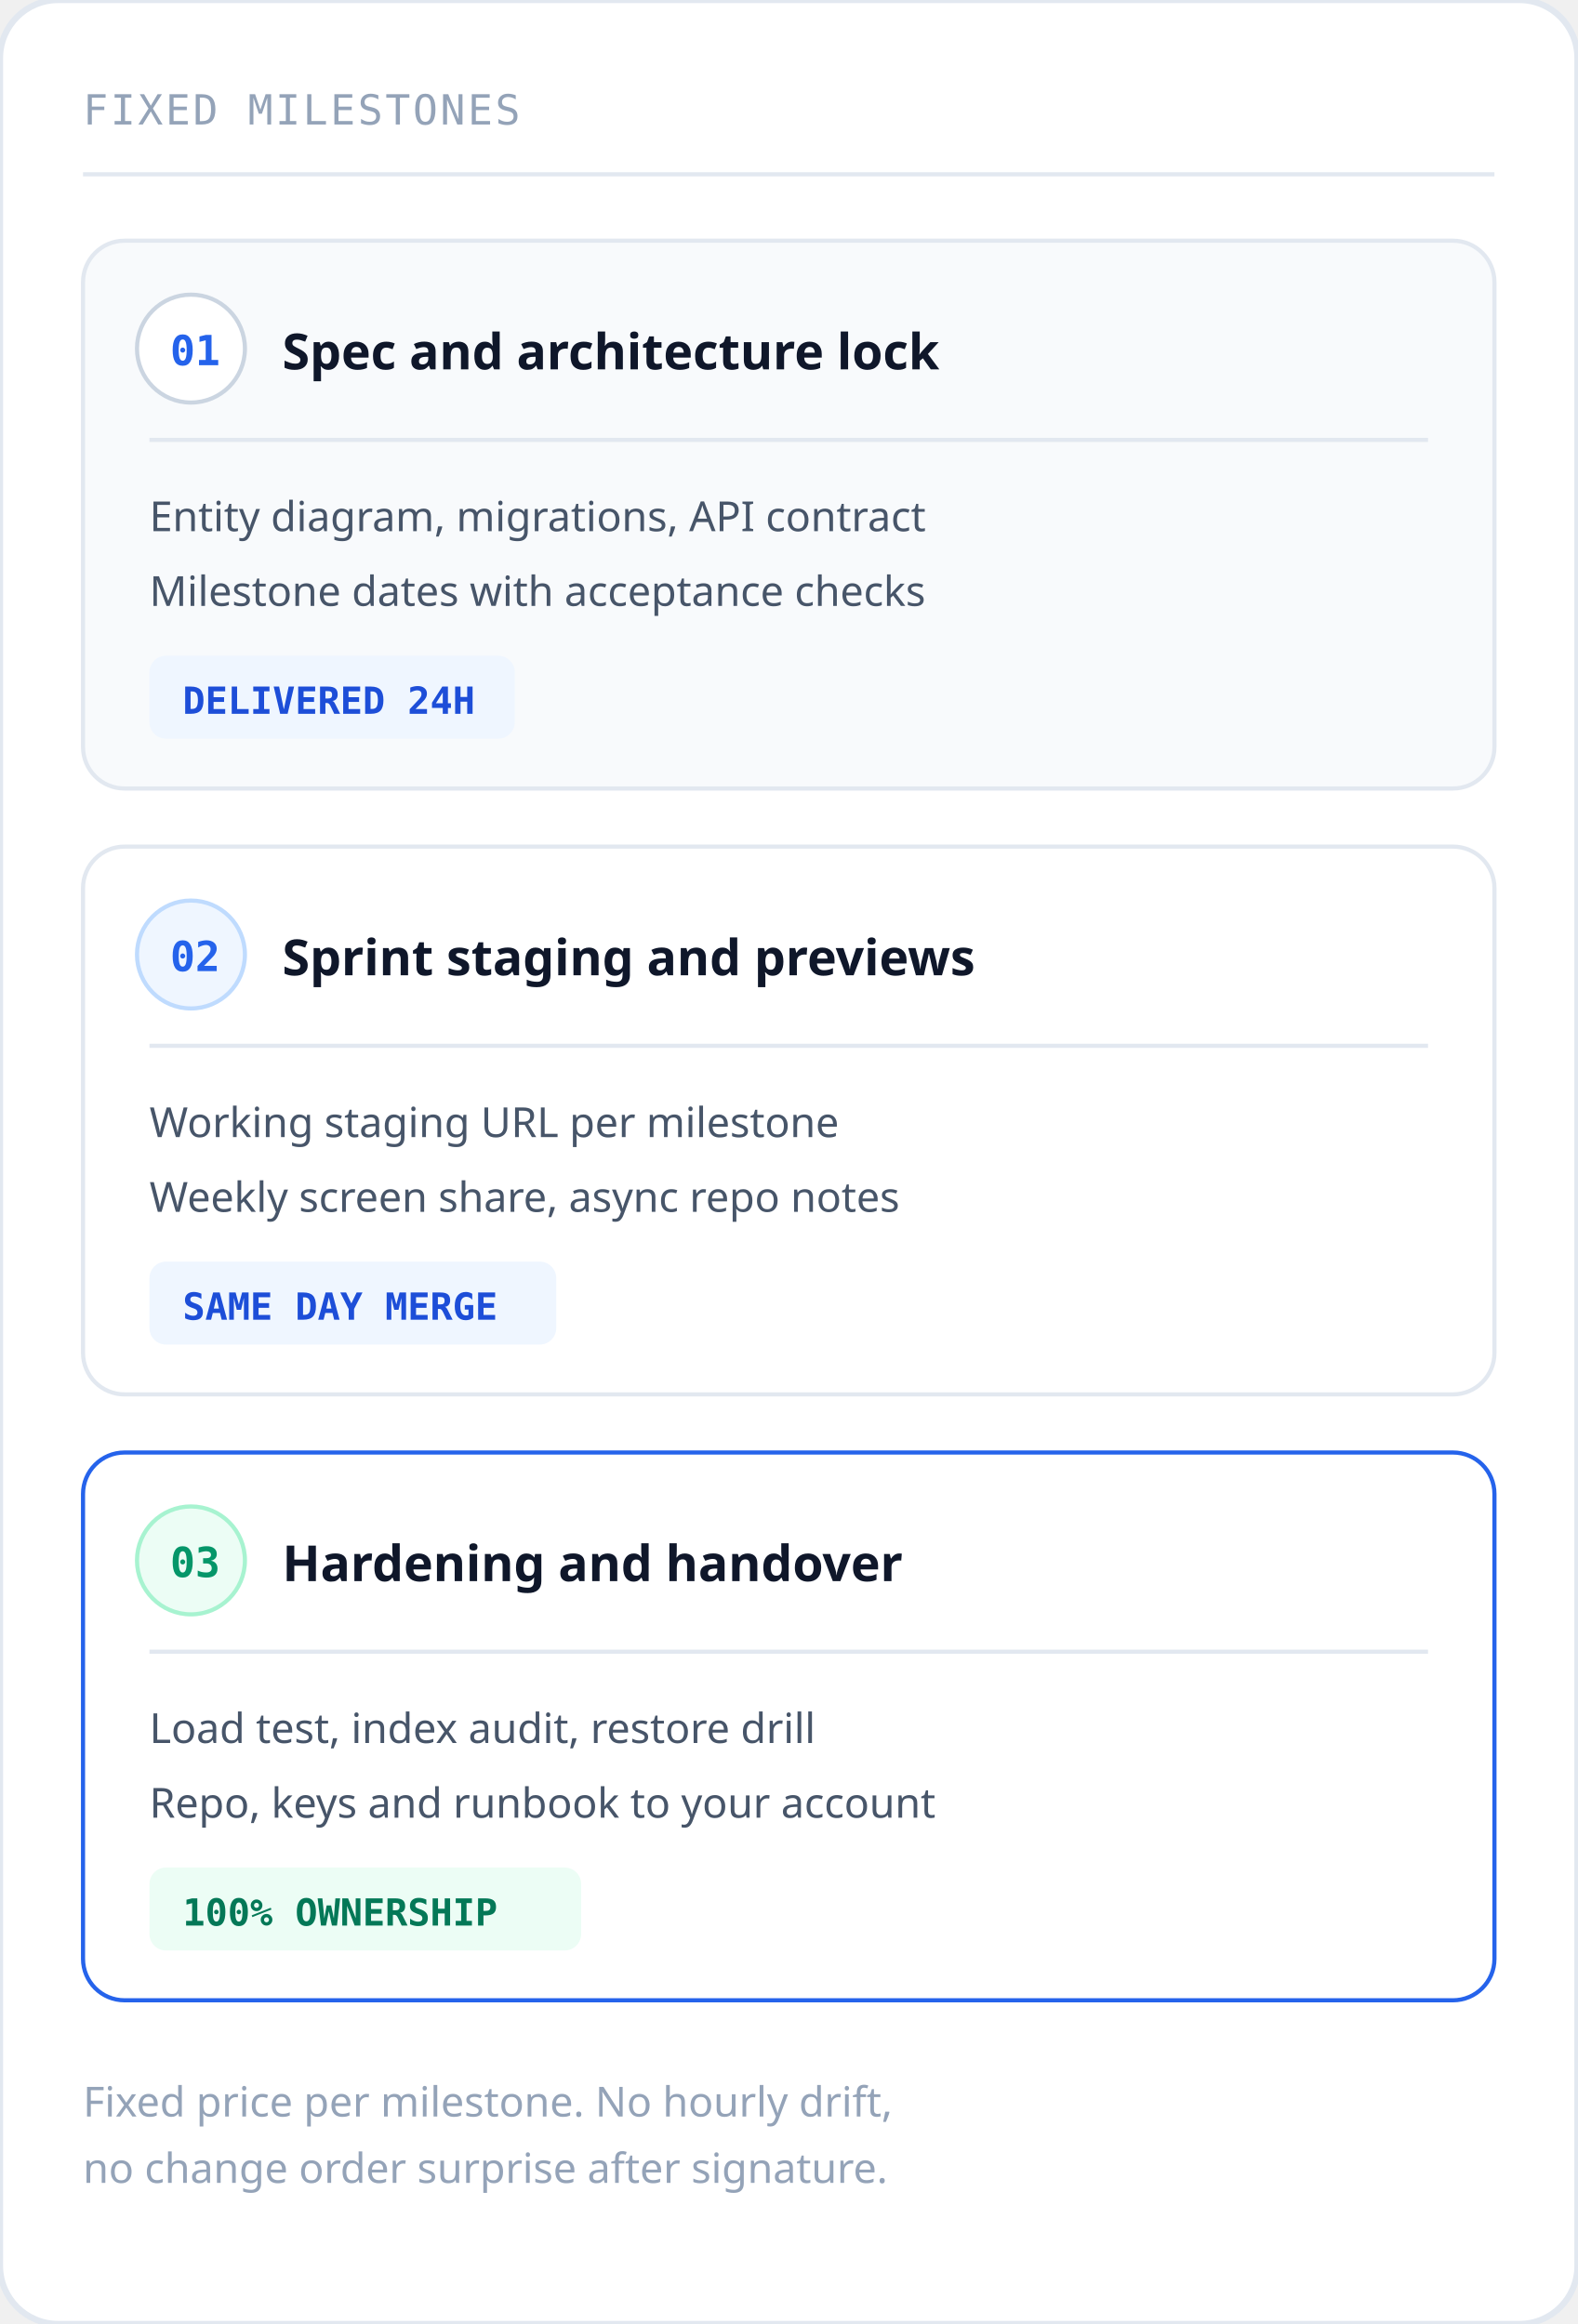
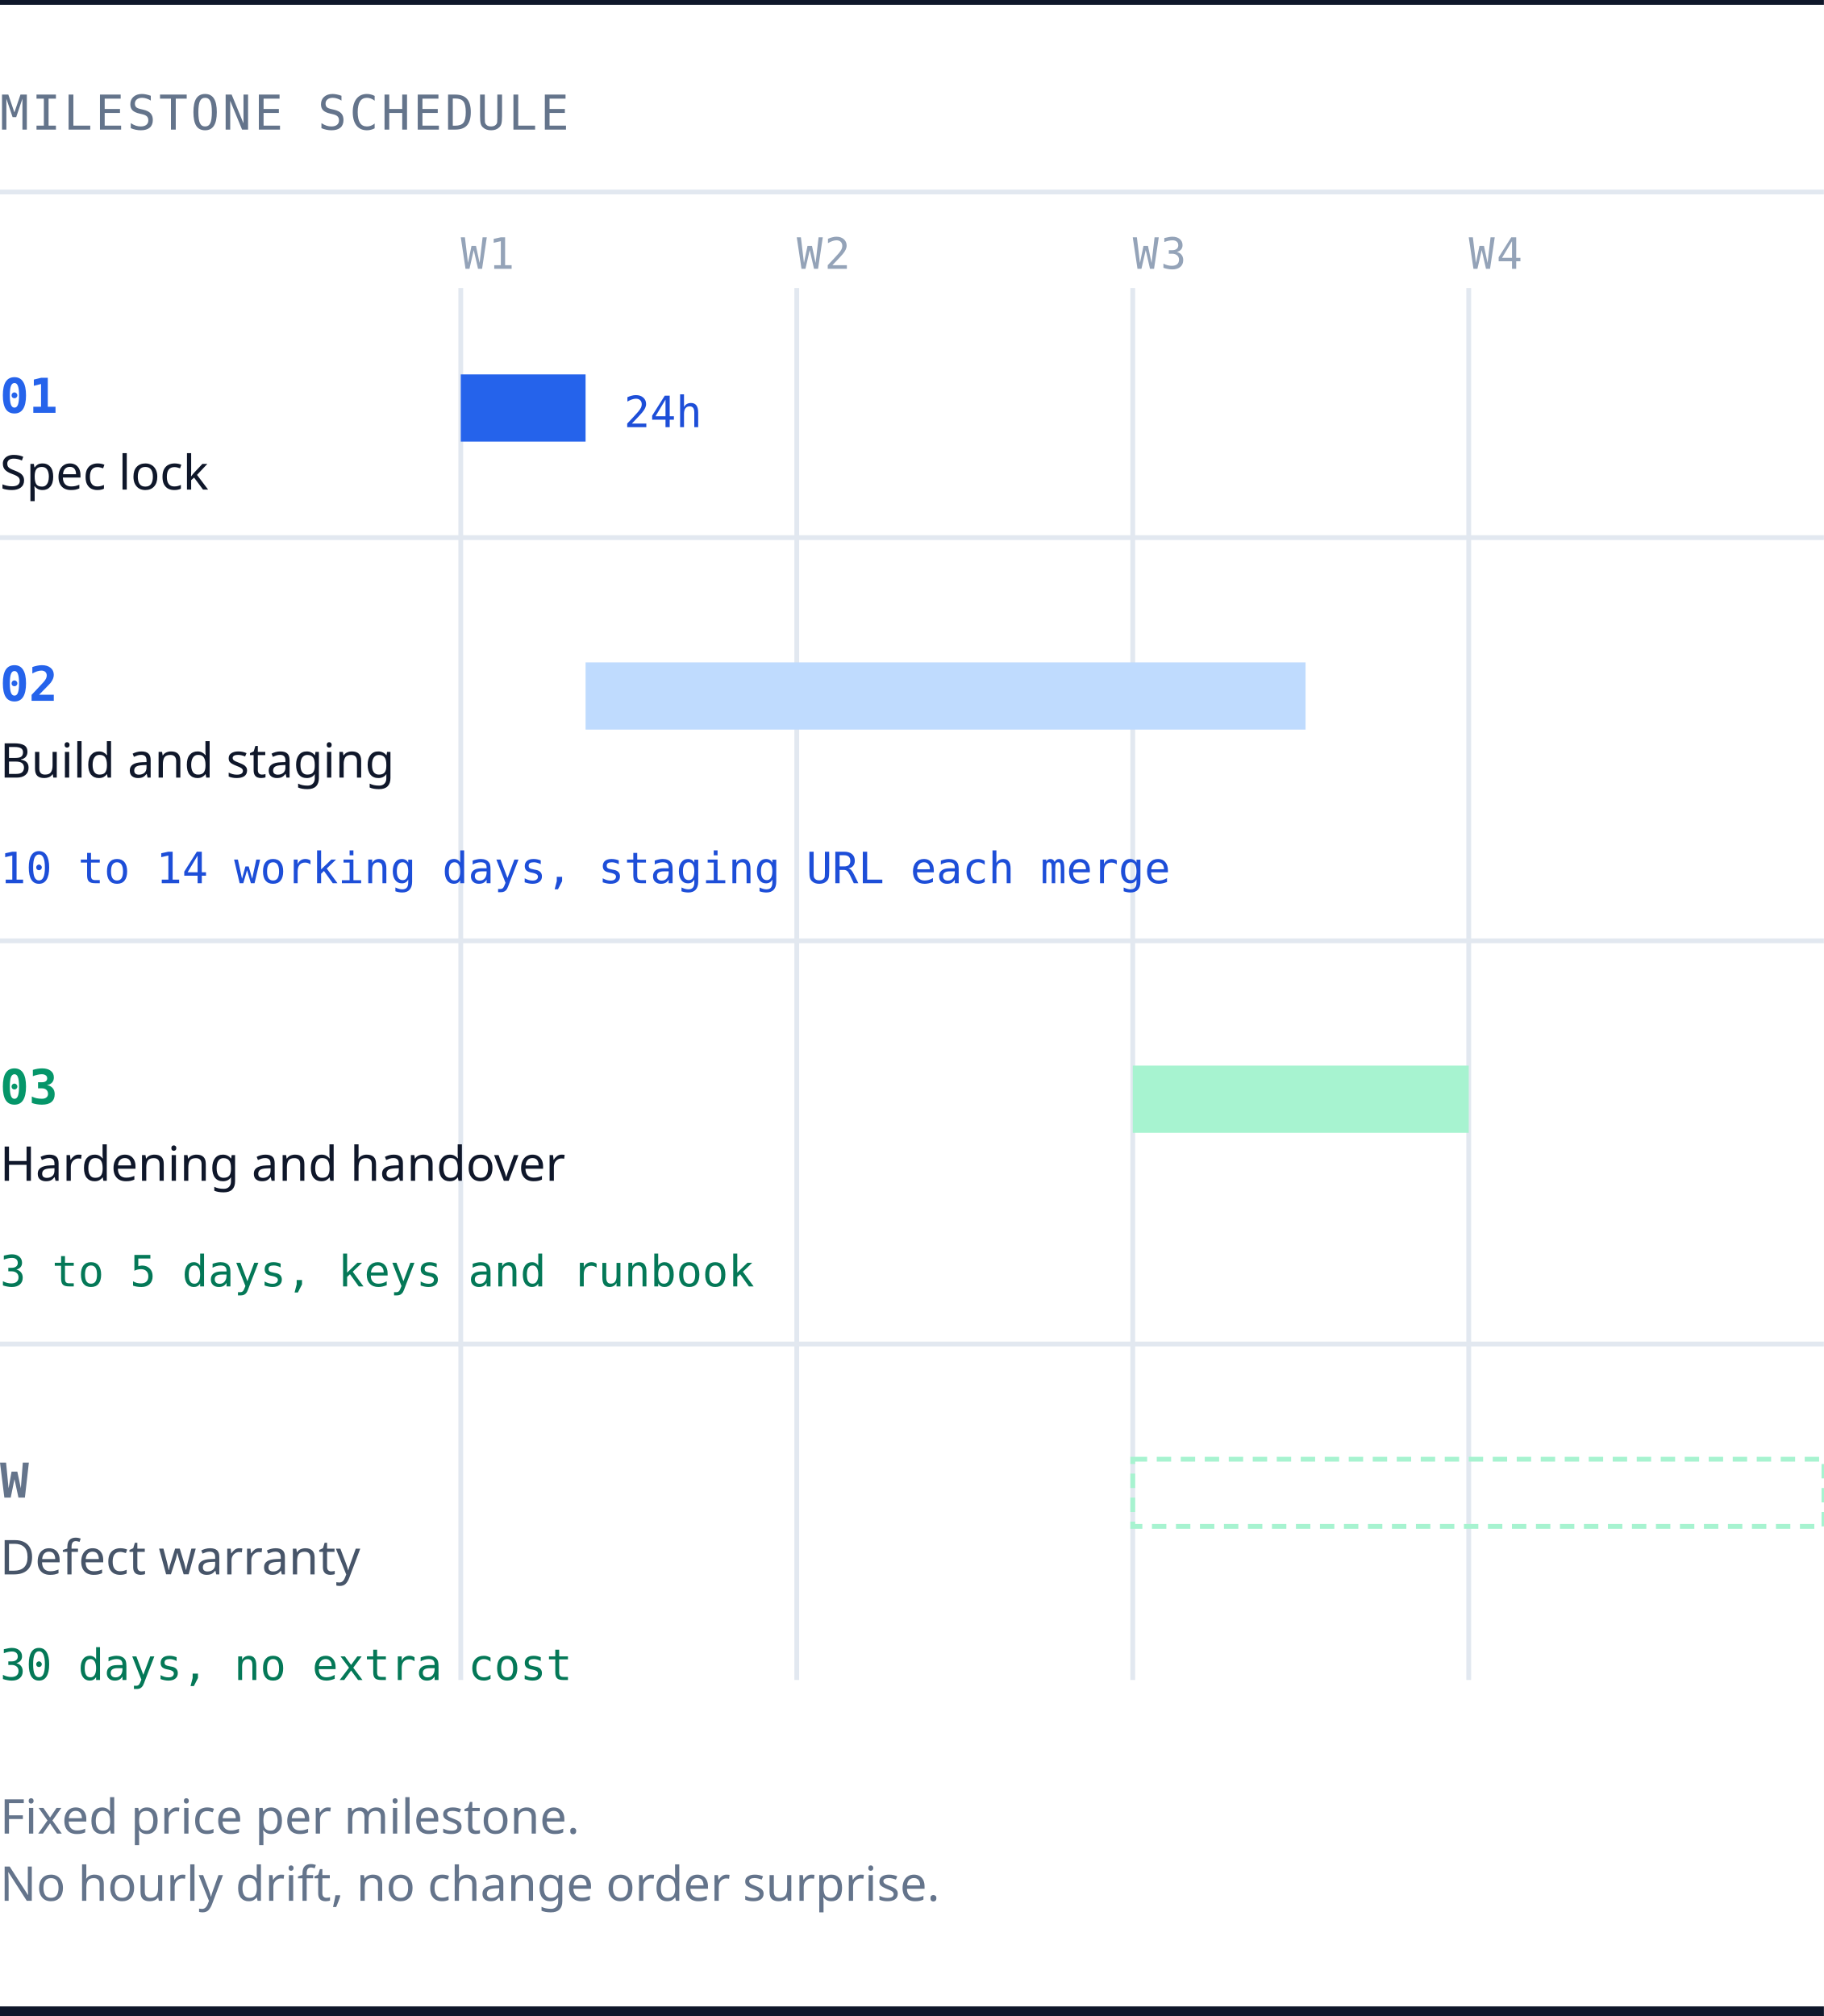
- <svg xmlns="http://www.w3.org/2000/svg" viewBox="0 0 380 560" width="380" height="560" fill="none">
-   <rect width="380" height="560" rx="14" fill="#FFFFFF" stroke="#E2E8F0" stroke-width="1.5" />
-   <text x="20" y="30" font-family="Geist Mono, monospace" font-size="10" letter-spacing="0.06em" fill="#94A3B8">FIXED MILESTONES</text>
-   <line x1="20" y1="42" x2="360" y2="42" stroke="#E2E8F0" />
-   <g transform="translate(20, 58)">
-     <rect width="340" height="132" rx="10" fill="#F8FAFC" stroke="#E2E8F0" />
-     <circle cx="26" cy="26" r="13" fill="#FFFFFF" stroke="#CBD5E1" />
-     <text x="21" y="30" font-family="Geist Mono, monospace" font-size="10" font-weight="600" fill="#2563EB">01</text>
-     <text x="48" y="31" font-family="Geist, sans-serif" font-size="12" font-weight="600" fill="#0F172A">Spec and architecture lock</text>
-     <line x1="16" y1="48" x2="324" y2="48" stroke="#E2E8F0" />
-     <text x="16" y="70" font-family="Geist, sans-serif" font-size="10" fill="#475569">Entity diagram, migrations, API contract</text>
-     <text x="16" y="88" font-family="Geist, sans-serif" font-size="10" fill="#475569">Milestone dates with acceptance checks</text>
-     <rect x="16" y="100" width="88" height="20" rx="4" fill="#EFF6FF" />
-     <text x="24" y="114" font-family="Geist Mono, monospace" font-size="9" font-weight="600" fill="#1D4ED8">DELIVERED 24H</text>
-   </g>
-   <g transform="translate(20, 204)">
-     <rect width="340" height="132" rx="10" fill="#FFFFFF" stroke="#E2E8F0" />
-     <circle cx="26" cy="26" r="13" fill="#EFF6FF" stroke="#BFDBFE" />
-     <text x="21" y="30" font-family="Geist Mono, monospace" font-size="10" font-weight="600" fill="#2563EB">02</text>
-     <text x="48" y="31" font-family="Geist, sans-serif" font-size="12" font-weight="600" fill="#0F172A">Sprint staging and previews</text>
-     <line x1="16" y1="48" x2="324" y2="48" stroke="#E2E8F0" />
-     <text x="16" y="70" font-family="Geist, sans-serif" font-size="10" fill="#475569">Working staging URL per milestone</text>
-     <text x="16" y="88" font-family="Geist, sans-serif" font-size="10" fill="#475569">Weekly screen share, async repo notes</text>
-     <rect x="16" y="100" width="98" height="20" rx="4" fill="#EFF6FF" />
-     <text x="24" y="114" font-family="Geist Mono, monospace" font-size="9" font-weight="600" fill="#1D4ED8">SAME DAY MERGE</text>
-   </g>
-   <g transform="translate(20, 350)">
-     <rect width="340" height="132" rx="10" fill="#FFFFFF" stroke="#2563EB" />
-     <circle cx="26" cy="26" r="13" fill="#ECFDF5" stroke="#A7F3D0" />
-     <text x="21" y="30" font-family="Geist Mono, monospace" font-size="10" font-weight="600" fill="#059669">03</text>
-     <text x="48" y="31" font-family="Geist, sans-serif" font-size="12" font-weight="600" fill="#0F172A">Hardening and handover</text>
-     <line x1="16" y1="48" x2="324" y2="48" stroke="#E2E8F0" />
-     <text x="16" y="70" font-family="Geist, sans-serif" font-size="10" fill="#475569">Load test, index audit, restore drill</text>
-     <text x="16" y="88" font-family="Geist, sans-serif" font-size="10" fill="#475569">Repo, keys and runbook to your account</text>
-     <rect x="16" y="100" width="104" height="20" rx="4" fill="#ECFDF5" />
-     <text x="24" y="114" font-family="Geist Mono, monospace" font-size="9" font-weight="600" fill="#047857">100% OWNERSHIP</text>
-   </g>
-   <text x="20" y="510" font-family="Geist, sans-serif" font-size="10" fill="#94A3B8">Fixed price per milestone. No hourly drift,</text>
-   <text x="20" y="526" font-family="Geist, sans-serif" font-size="10" fill="#94A3B8">no change order surprise after signature.</text>
+ <svg xmlns="http://www.w3.org/2000/svg" viewBox="0 0 380 420" width="380" height="420" fill="none" role="img" aria-label="Milestone schedule as sequential bars across a four week axis">
+   <rect x="0" y="0" width="380" height="420" fill="#FFFFFF" />
+   <line x1="0" y1="0" x2="380" y2="0" stroke="#0F172A" stroke-width="2" />
+   <line x1="0" y1="40" x2="380" y2="40" stroke="#E2E8F0" />
+   <text x="0" y="27" font-family="Geist Mono, monospace" font-size="10" letter-spacing="0.06em" fill="#64748B">MILESTONE SCHEDULE</text>
+   <line x1="96" y1="60" x2="96" y2="350" stroke="#E2E8F0" />
+   <line x1="166" y1="60" x2="166" y2="350" stroke="#E2E8F0" />
+   <line x1="236" y1="60" x2="236" y2="350" stroke="#E2E8F0" />
+   <line x1="306" y1="60" x2="306" y2="350" stroke="#E2E8F0" />
+   <text x="96" y="56" font-family="Geist Mono, monospace" font-size="9" letter-spacing="0.04em" fill="#94A3B8">W1</text>
+   <text x="166" y="56" font-family="Geist Mono, monospace" font-size="9" letter-spacing="0.04em" fill="#94A3B8">W2</text>
+   <text x="236" y="56" font-family="Geist Mono, monospace" font-size="9" letter-spacing="0.04em" fill="#94A3B8">W3</text>
+   <text x="306" y="56" font-family="Geist Mono, monospace" font-size="9" letter-spacing="0.04em" fill="#94A3B8">W4</text>
+   <text x="0" y="86" font-family="Geist Mono, monospace" font-size="10" font-weight="600" fill="#2563EB">01</text>
+   <text x="0" y="102" font-family="Geist, sans-serif" font-size="10" fill="#0F172A">Spec lock</text>
+   <rect x="96" y="78" width="26" height="14" fill="#2563EB" />
+   <text x="130" y="89" font-family="Geist Mono, monospace" font-size="9" fill="#1D4ED8">24h</text>
+   <line x1="0" y1="112" x2="380" y2="112" stroke="#E2E8F0" />
+   <text x="0" y="146" font-family="Geist Mono, monospace" font-size="10" font-weight="600" fill="#2563EB">02</text>
+   <text x="0" y="162" font-family="Geist, sans-serif" font-size="10" fill="#0F172A">Build and staging</text>
+   <rect x="122" y="138" width="150" height="14" fill="#BFDBFE" />
+   <text x="0" y="184" font-family="Geist Mono, monospace" font-size="9" fill="#1D4ED8">10 to 14 working days, staging URL each merge</text>
+   <line x1="0" y1="196" x2="380" y2="196" stroke="#E2E8F0" />
+   <text x="0" y="230" font-family="Geist Mono, monospace" font-size="10" font-weight="600" fill="#059669">03</text>
+   <text x="0" y="246" font-family="Geist, sans-serif" font-size="10" fill="#0F172A">Hardening and handover</text>
+   <rect x="236" y="222" width="70" height="14" fill="#A7F3D0" />
+   <text x="0" y="268" font-family="Geist Mono, monospace" font-size="9" fill="#047857">3 to 5 days, keys and runbook</text>
+   <line x1="0" y1="280" x2="380" y2="280" stroke="#E2E8F0" />
+   <text x="0" y="312" font-family="Geist Mono, monospace" font-size="10" font-weight="600" fill="#64748B">W</text>
+   <text x="0" y="328" font-family="Geist, sans-serif" font-size="10" fill="#475569">Defect warranty</text>
+   <rect x="236" y="304" width="144" height="14" fill="none" stroke="#A7F3D0" stroke-dasharray="3 2" />
+   <text x="0" y="350" font-family="Geist Mono, monospace" font-size="9" fill="#047857">30 days, no extra cost</text>
+   <text x="0" y="382" font-family="Geist, sans-serif" font-size="10" fill="#64748B">Fixed price per milestone.</text>
+   <text x="0" y="396" font-family="Geist, sans-serif" font-size="10" fill="#64748B">No hourly drift, no change order surprise.</text>
+   <line x1="0" y1="419" x2="380" y2="419" stroke="#0F172A" stroke-width="2" />
</svg>
